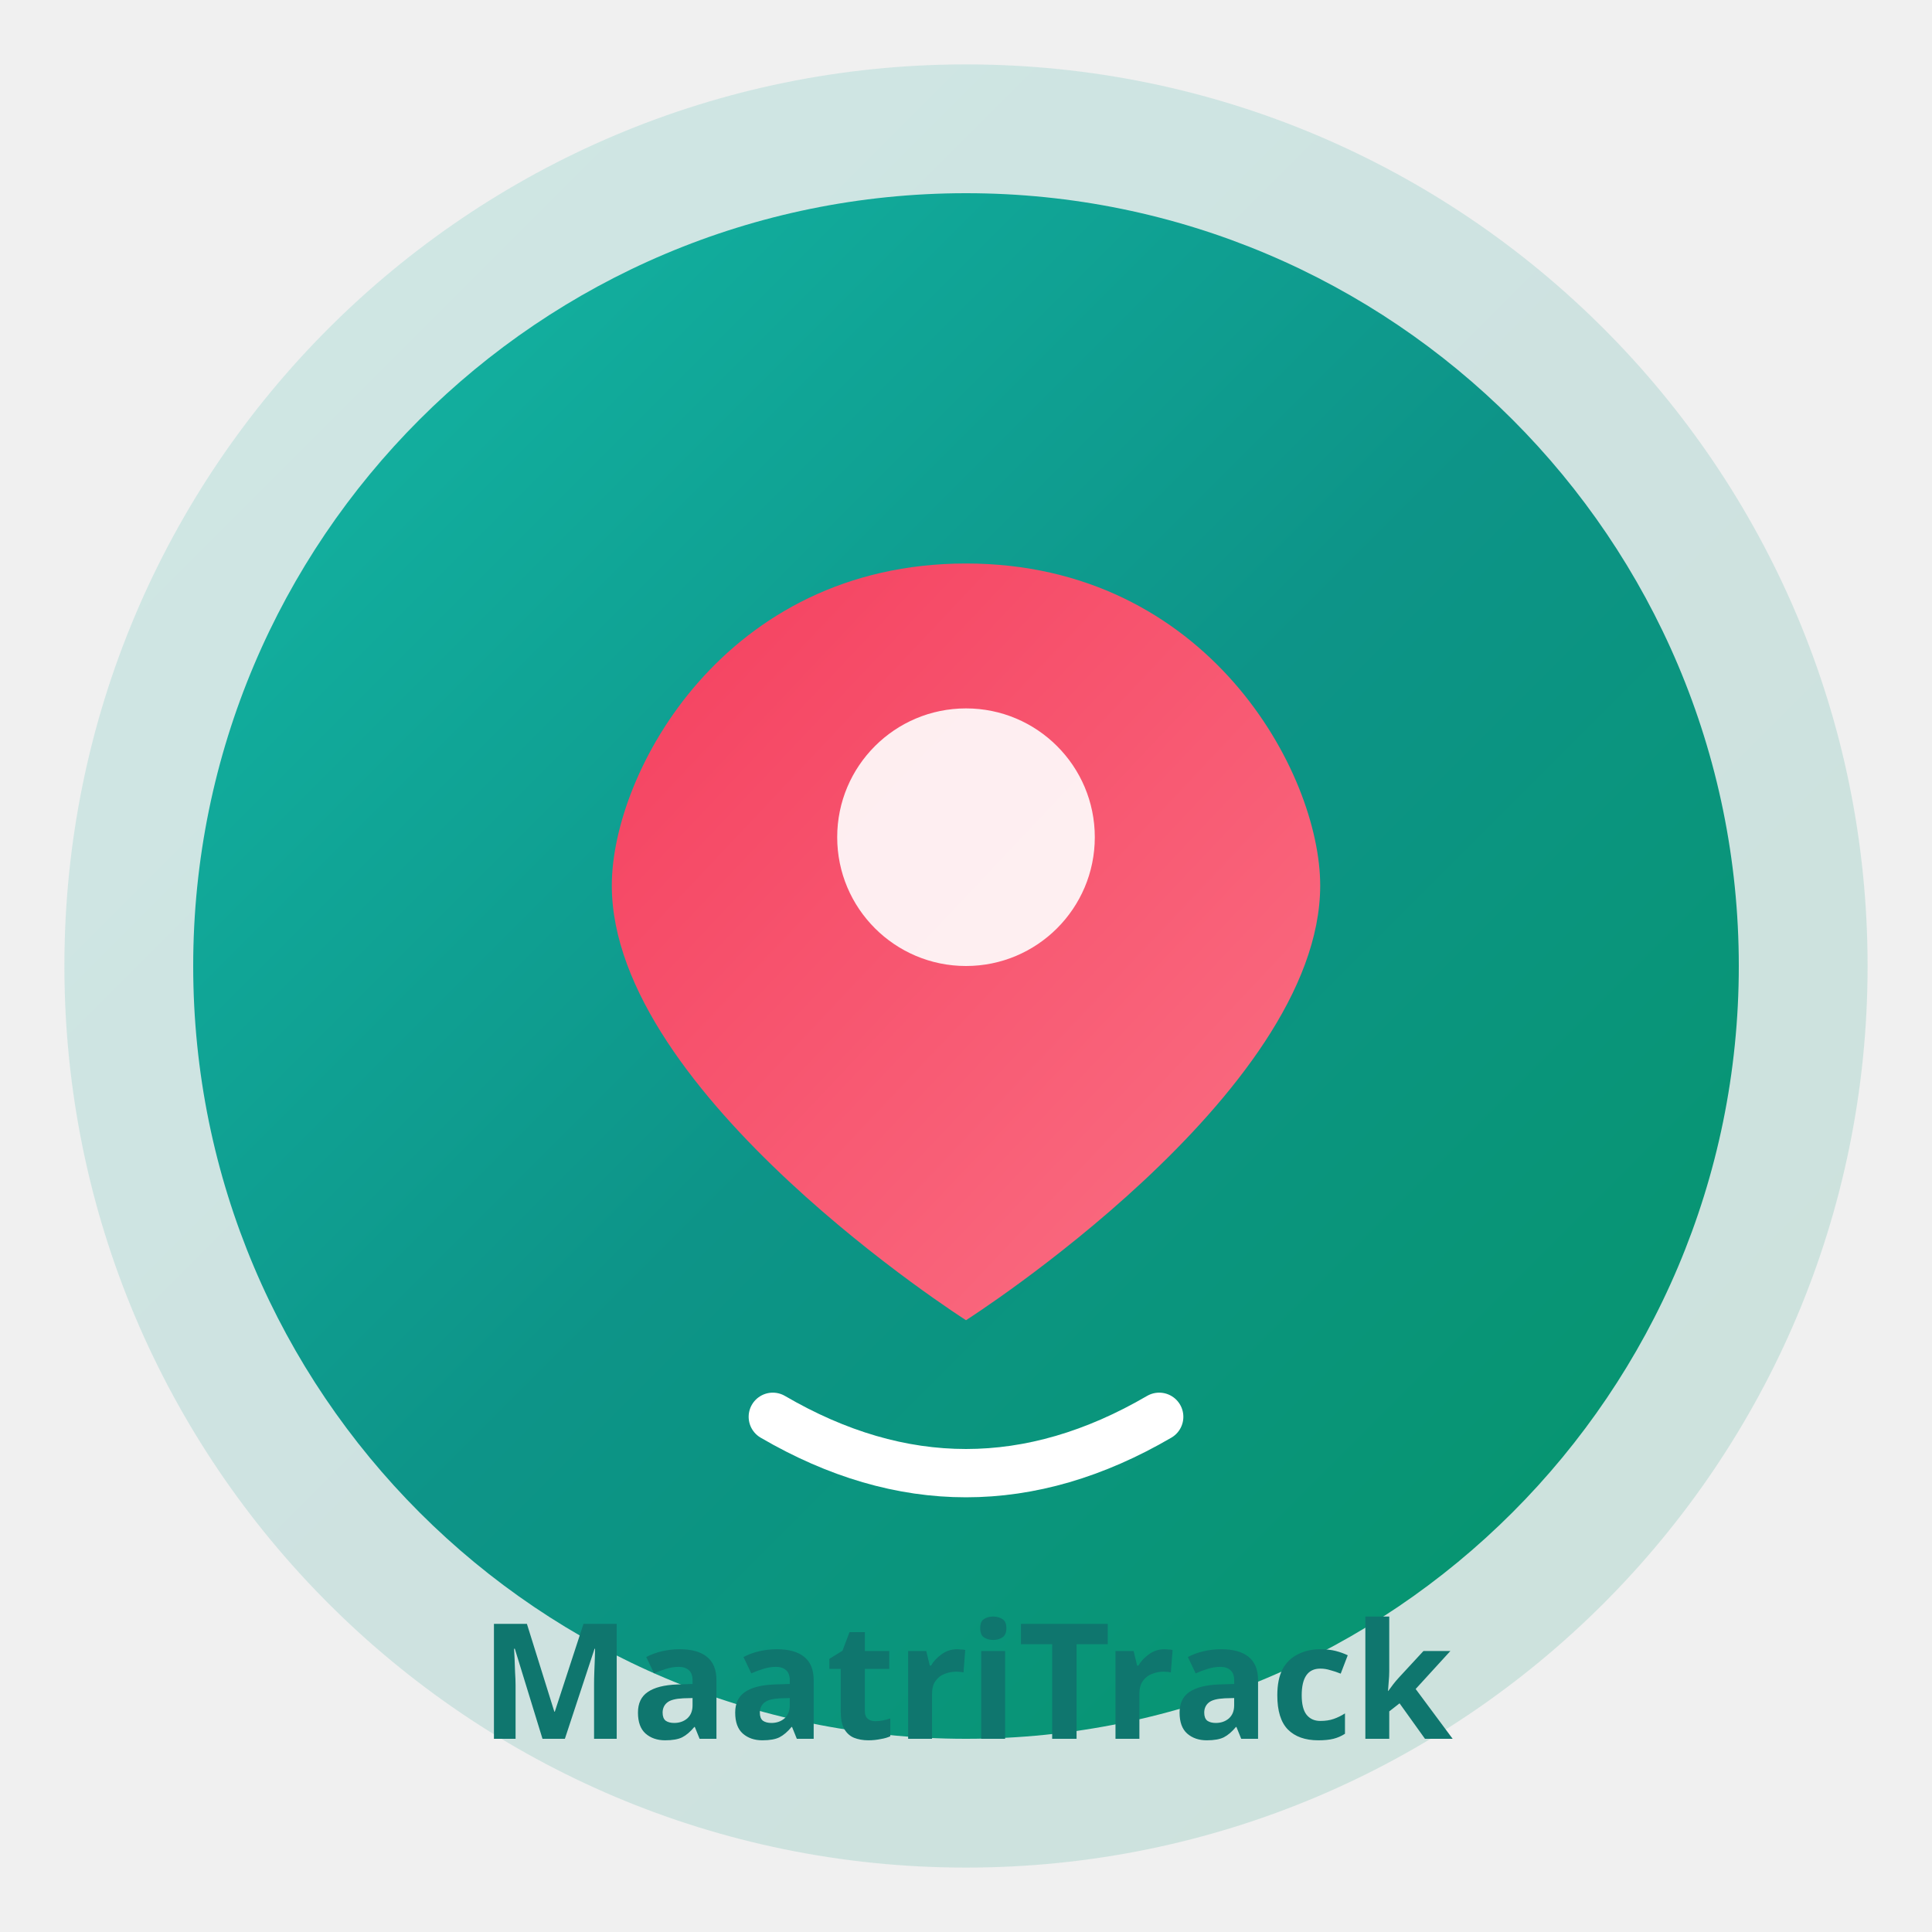
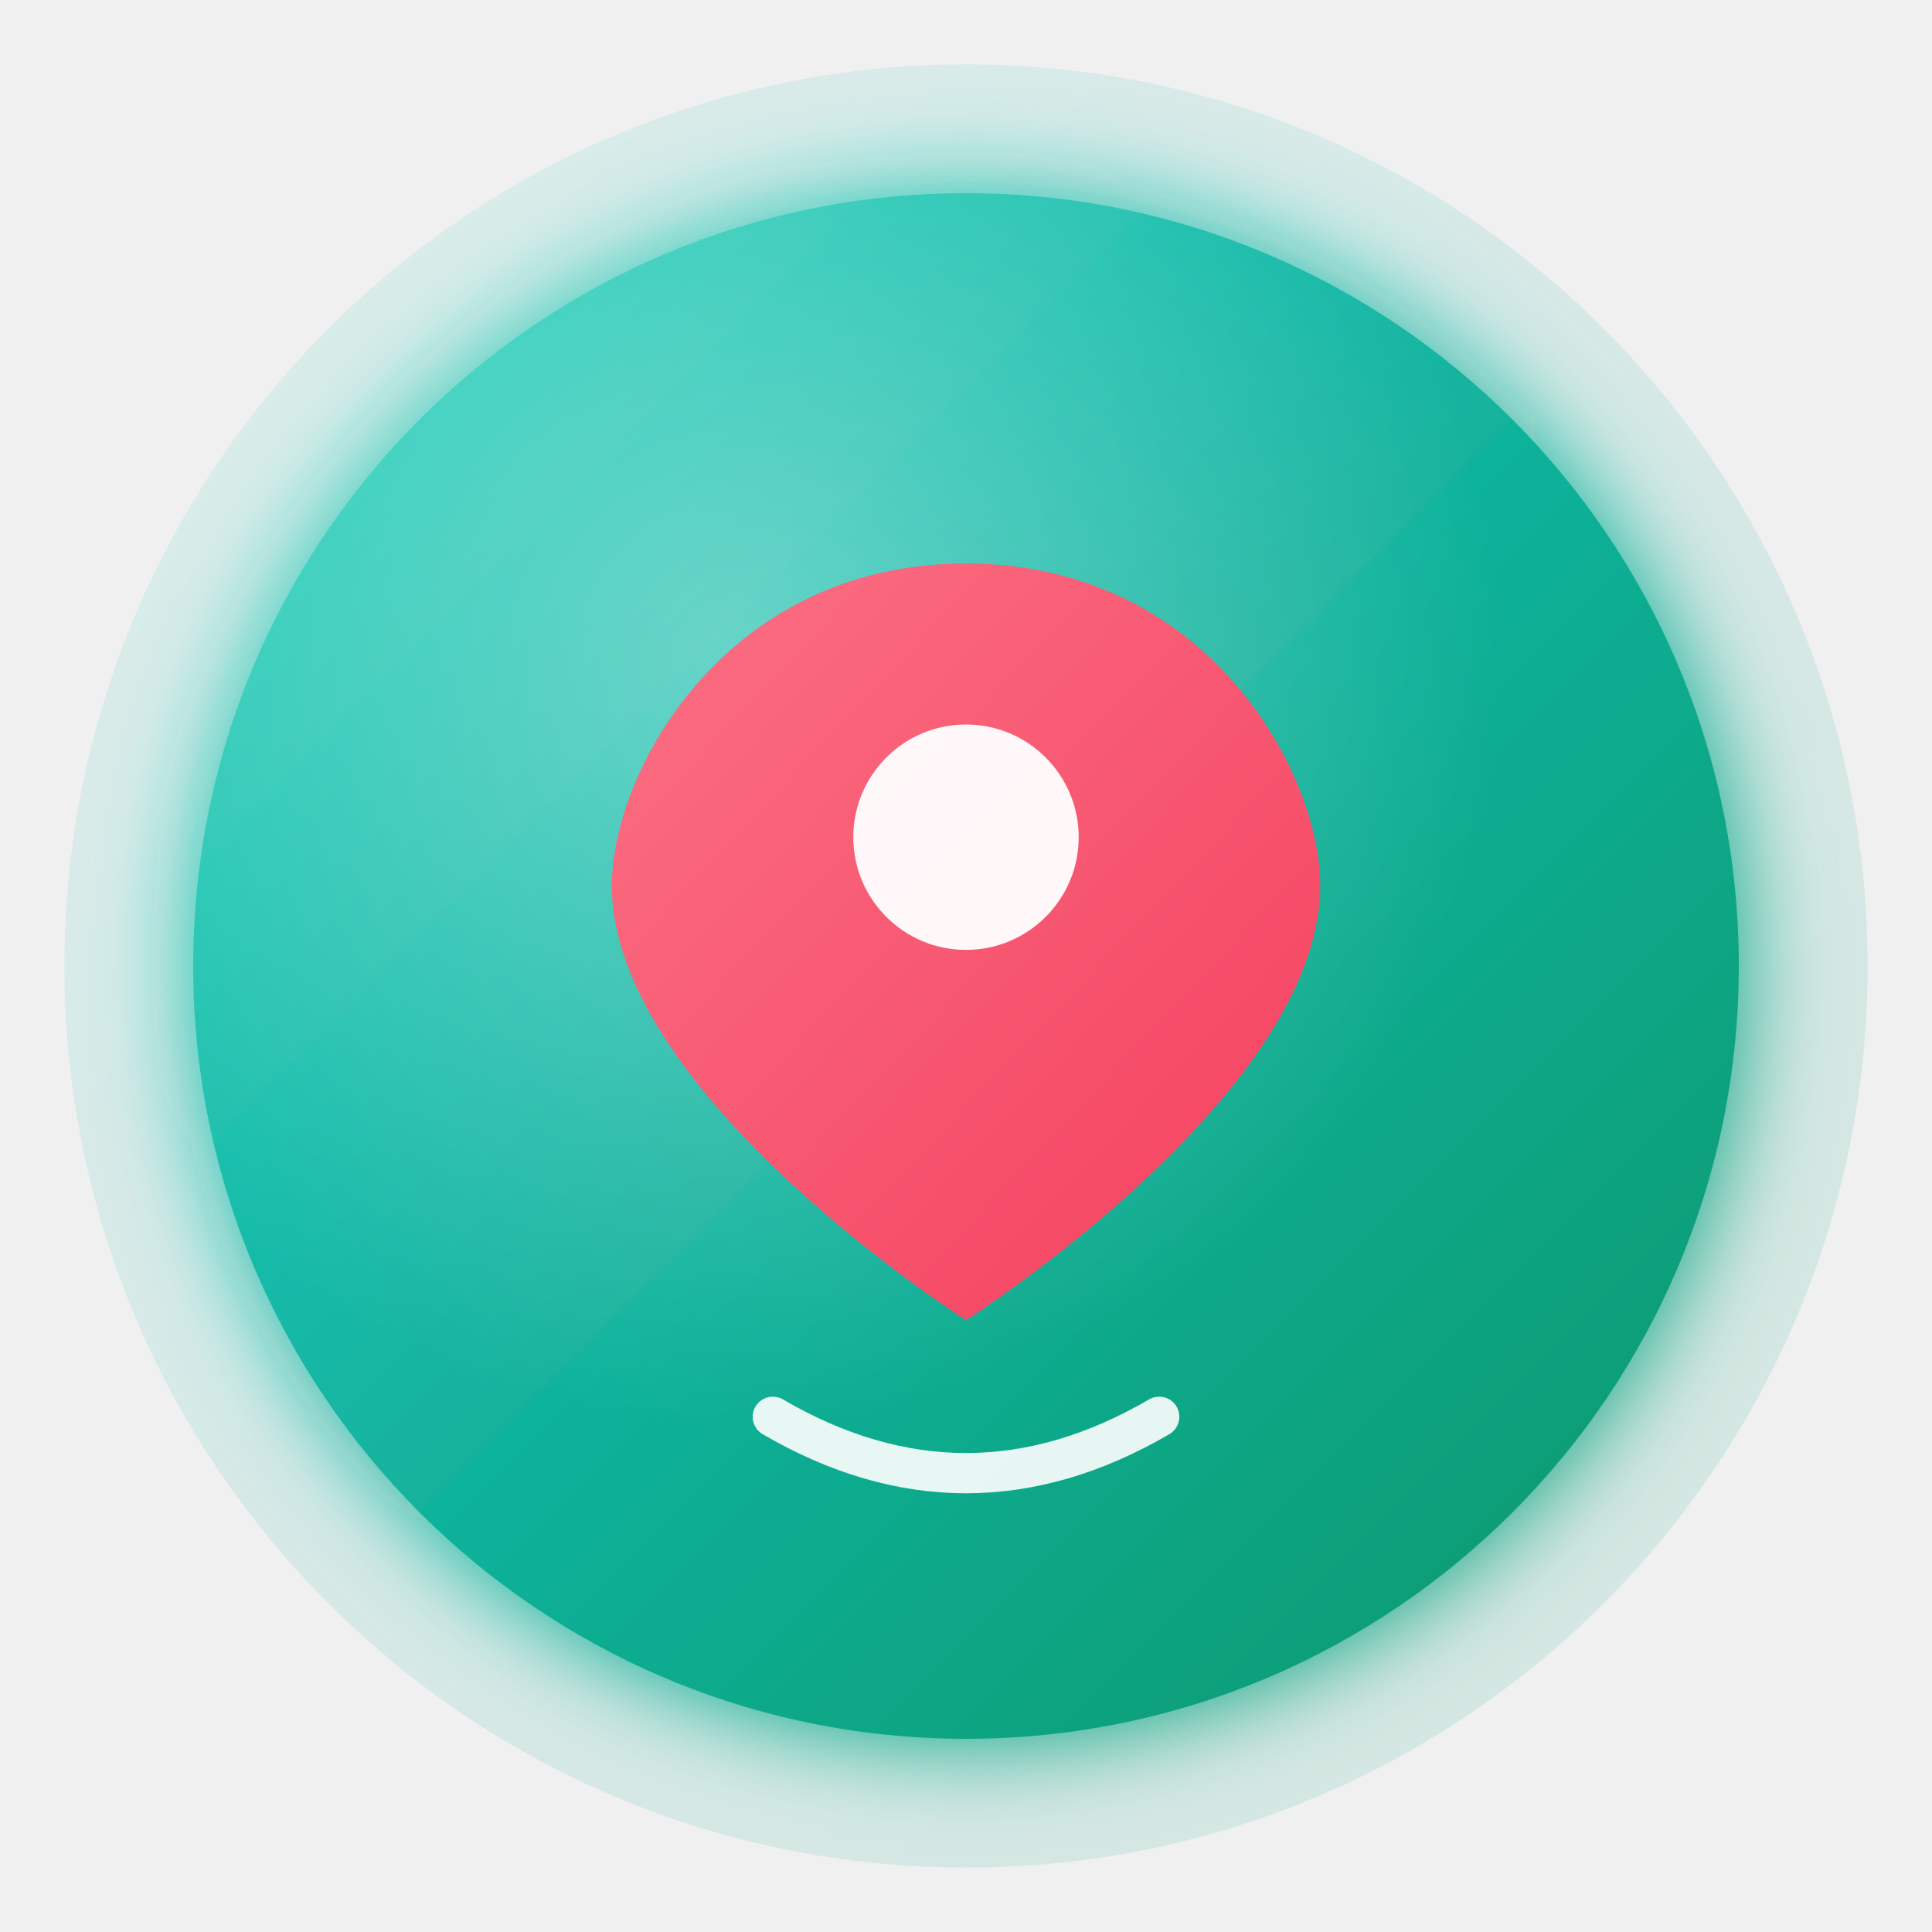
<svg xmlns="http://www.w3.org/2000/svg" viewBox="0 0 120 120" fill="none">
  <defs>
    <linearGradient id="logoGrad" x1="0%" y1="0%" x2="100%" y2="100%">
-       <stop offset="0%" style="stop-color:#14b8a6" />
-       <stop offset="50%" style="stop-color:#0d9488" />
+       <stop offset="0%" style="stop-color:#2dd4bf" />
+       <stop offset="40%" style="stop-color:#14b8a6" />
      <stop offset="100%" style="stop-color:#059669" />
    </linearGradient>
    <linearGradient id="heartGrad" x1="0%" y1="0%" x2="100%" y2="100%">
-       <stop offset="0%" style="stop-color:#f43f5e" />
-       <stop offset="100%" style="stop-color:#fb7185" />
+       <stop offset="0%" style="stop-color:#fb7185" />
+       <stop offset="100%" style="stop-color:#f43f5e" />
    </linearGradient>
+     <filter id="glow" x="-20%" y="-20%" width="140%" height="140%">
+       <feGaussianBlur stdDeviation="3" result="blur" />
+       <feMerge>
+         <feMergeNode in="blur" />
+         <feMergeNode in="SourceGraphic" />
+       </feMerge>
+     </filter>
+     <radialGradient id="shine" cx="35%" cy="30%" r="50%">
+       <stop offset="0%" style="stop-color:white;stop-opacity:0.35" />
+       <stop offset="100%" style="stop-color:white;stop-opacity:0" />
+     </radialGradient>
  </defs>
-   <circle cx="60" cy="60" r="56" fill="url(#logoGrad)" opacity="0.15" />
-   <circle cx="60" cy="60" r="48" fill="url(#logoGrad)" />
+   <circle cx="60" cy="60" r="56" fill="url(#logoGrad)" opacity="0.12" />
+   <circle cx="60" cy="60" r="48" fill="url(#logoGrad)" filter="url(#glow)" />
+   <circle cx="60" cy="60" r="48" fill="url(#shine)" />
  <path d="M60 35 C45 35 38 48 38 55 C38 68 60 82 60 82 C60 82 82 68 82 55 C82 48 75 35 60 35Z" fill="url(#heartGrad)" />
-   <circle cx="60" cy="52" r="8" fill="white" opacity="0.9" />
-   <path d="M48 88 Q60 95 72 88" stroke="white" stroke-width="3" fill="none" stroke-linecap="round" />
-   <text x="60" y="108" text-anchor="middle" font-family="Poppins, sans-serif" font-size="10" font-weight="700" fill="#0f766e">MaatriTrack</text>
+   <circle cx="60" cy="52" r="7" fill="white" opacity="0.95" />
+   <path d="M48 88 Q60 95 72 88" stroke="white" stroke-width="2.5" fill="none" stroke-linecap="round" opacity="0.9" />
</svg>
